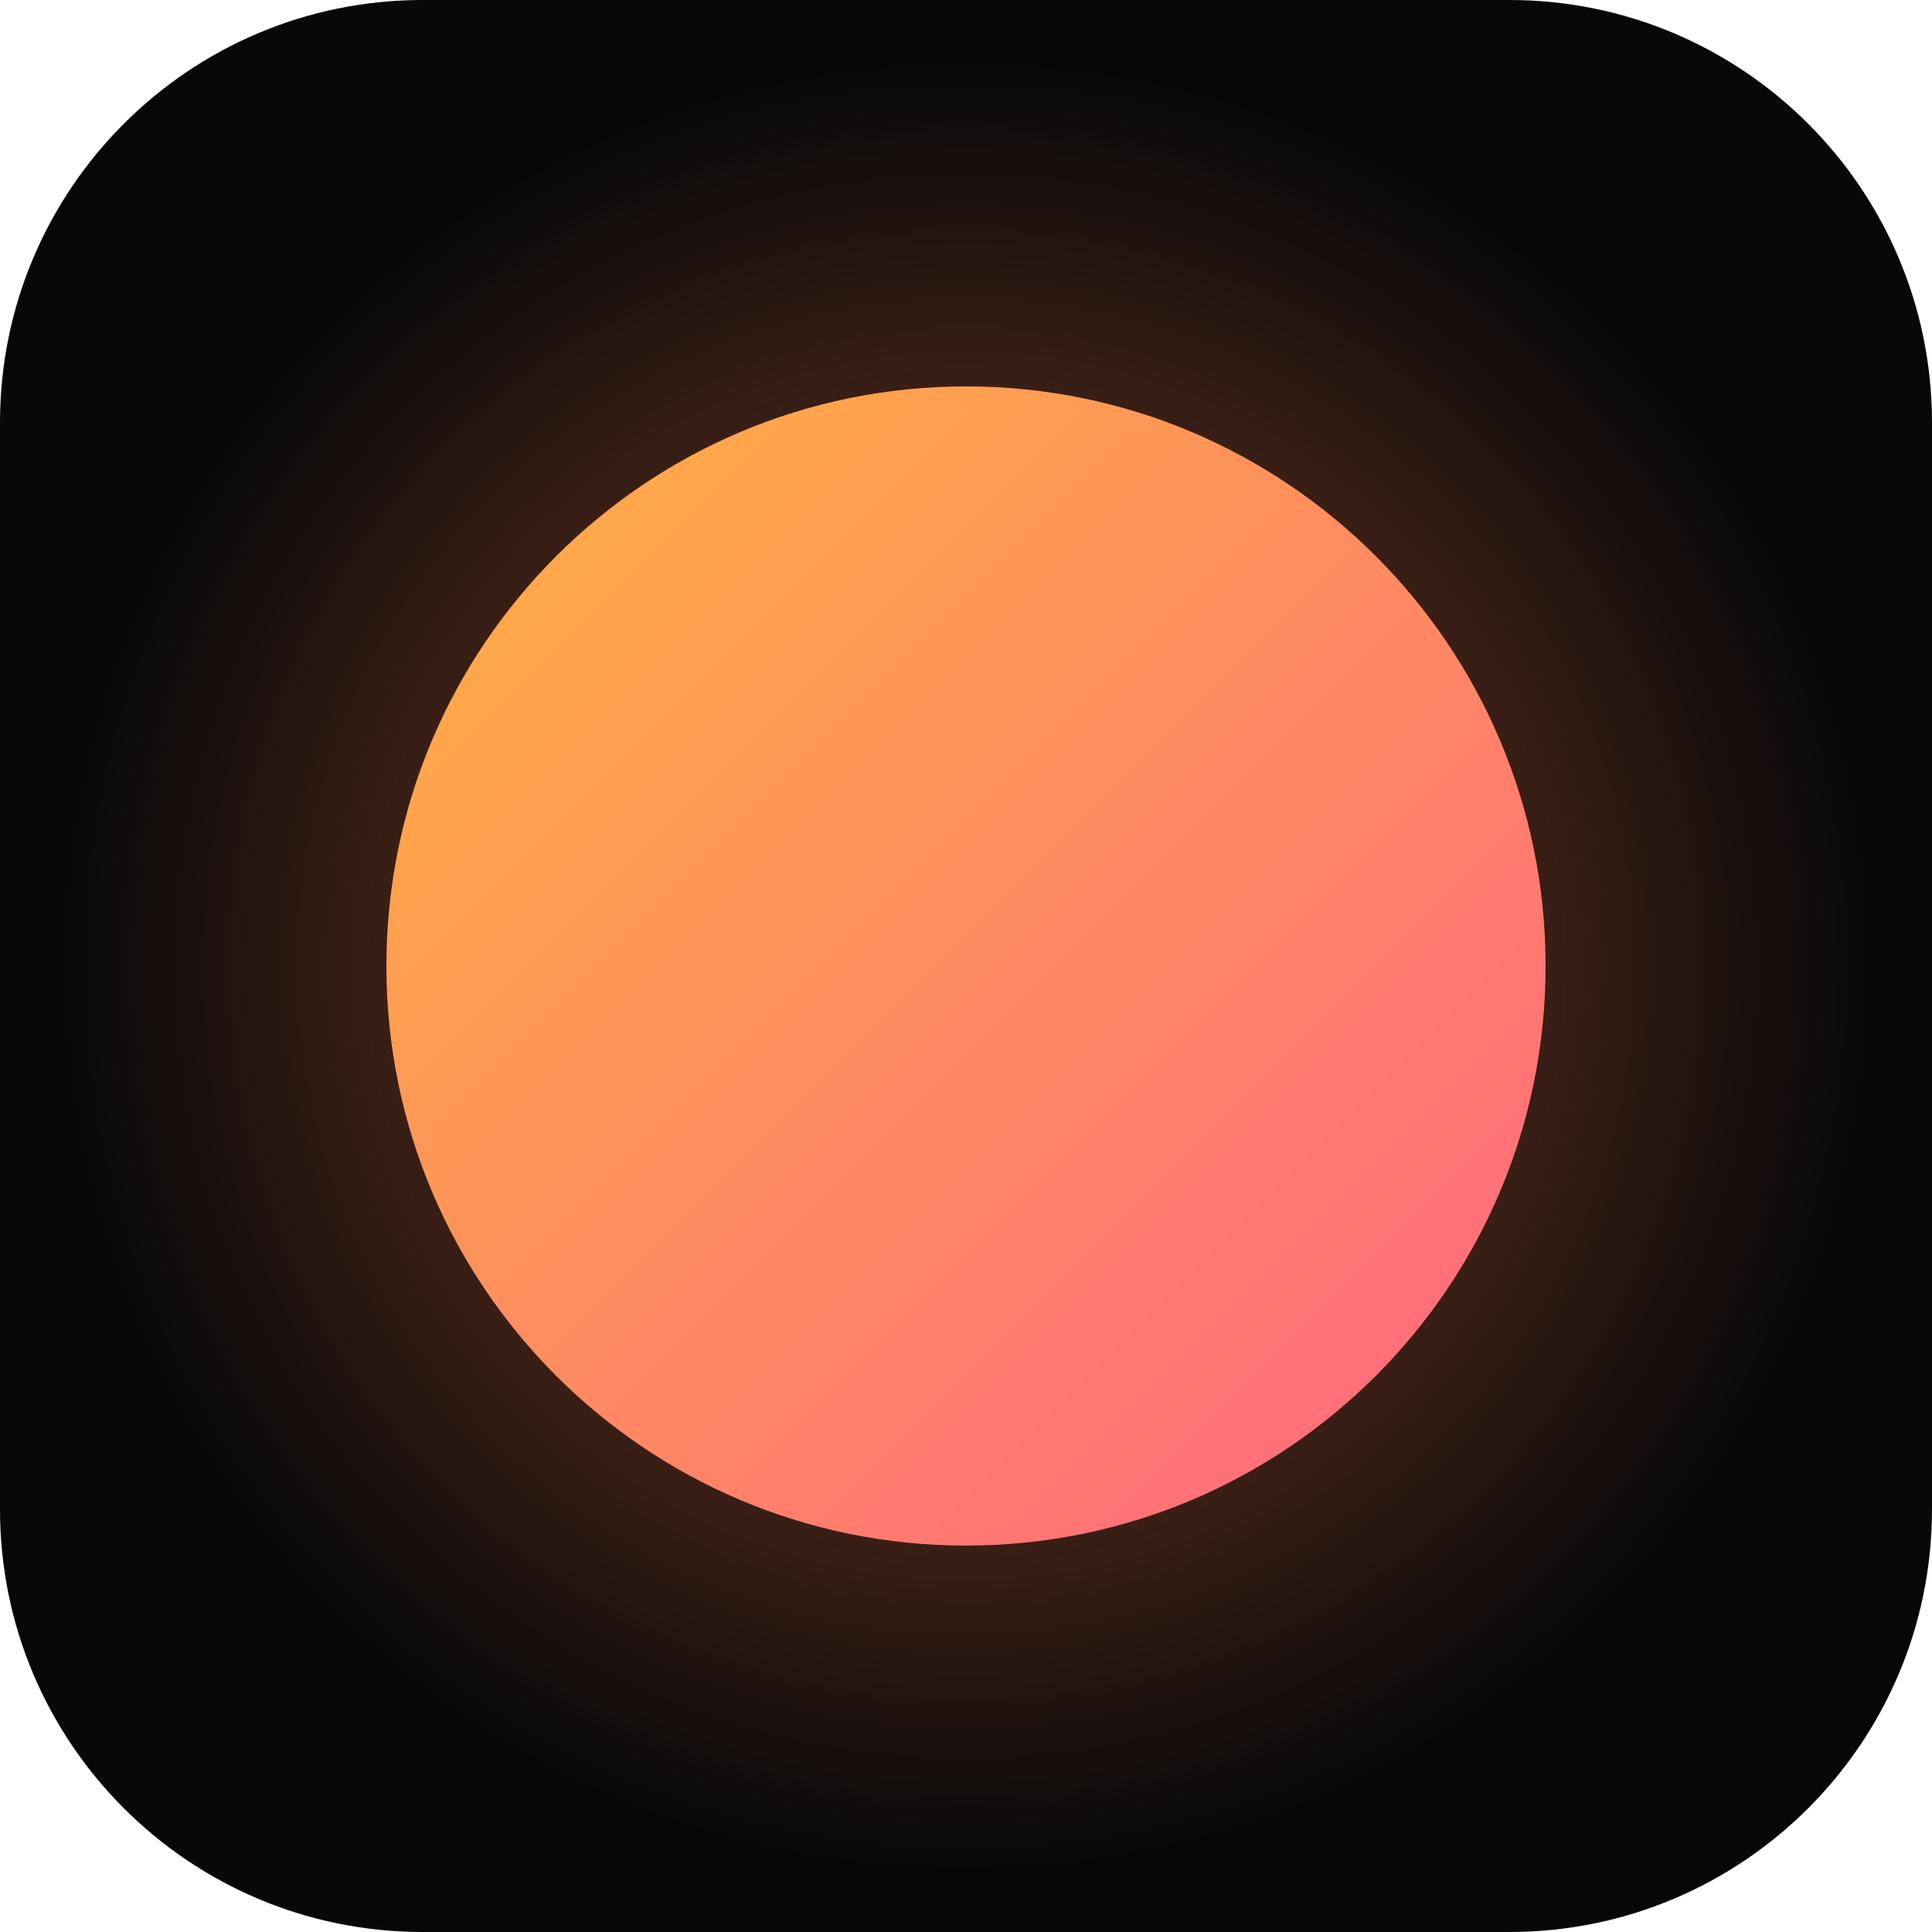
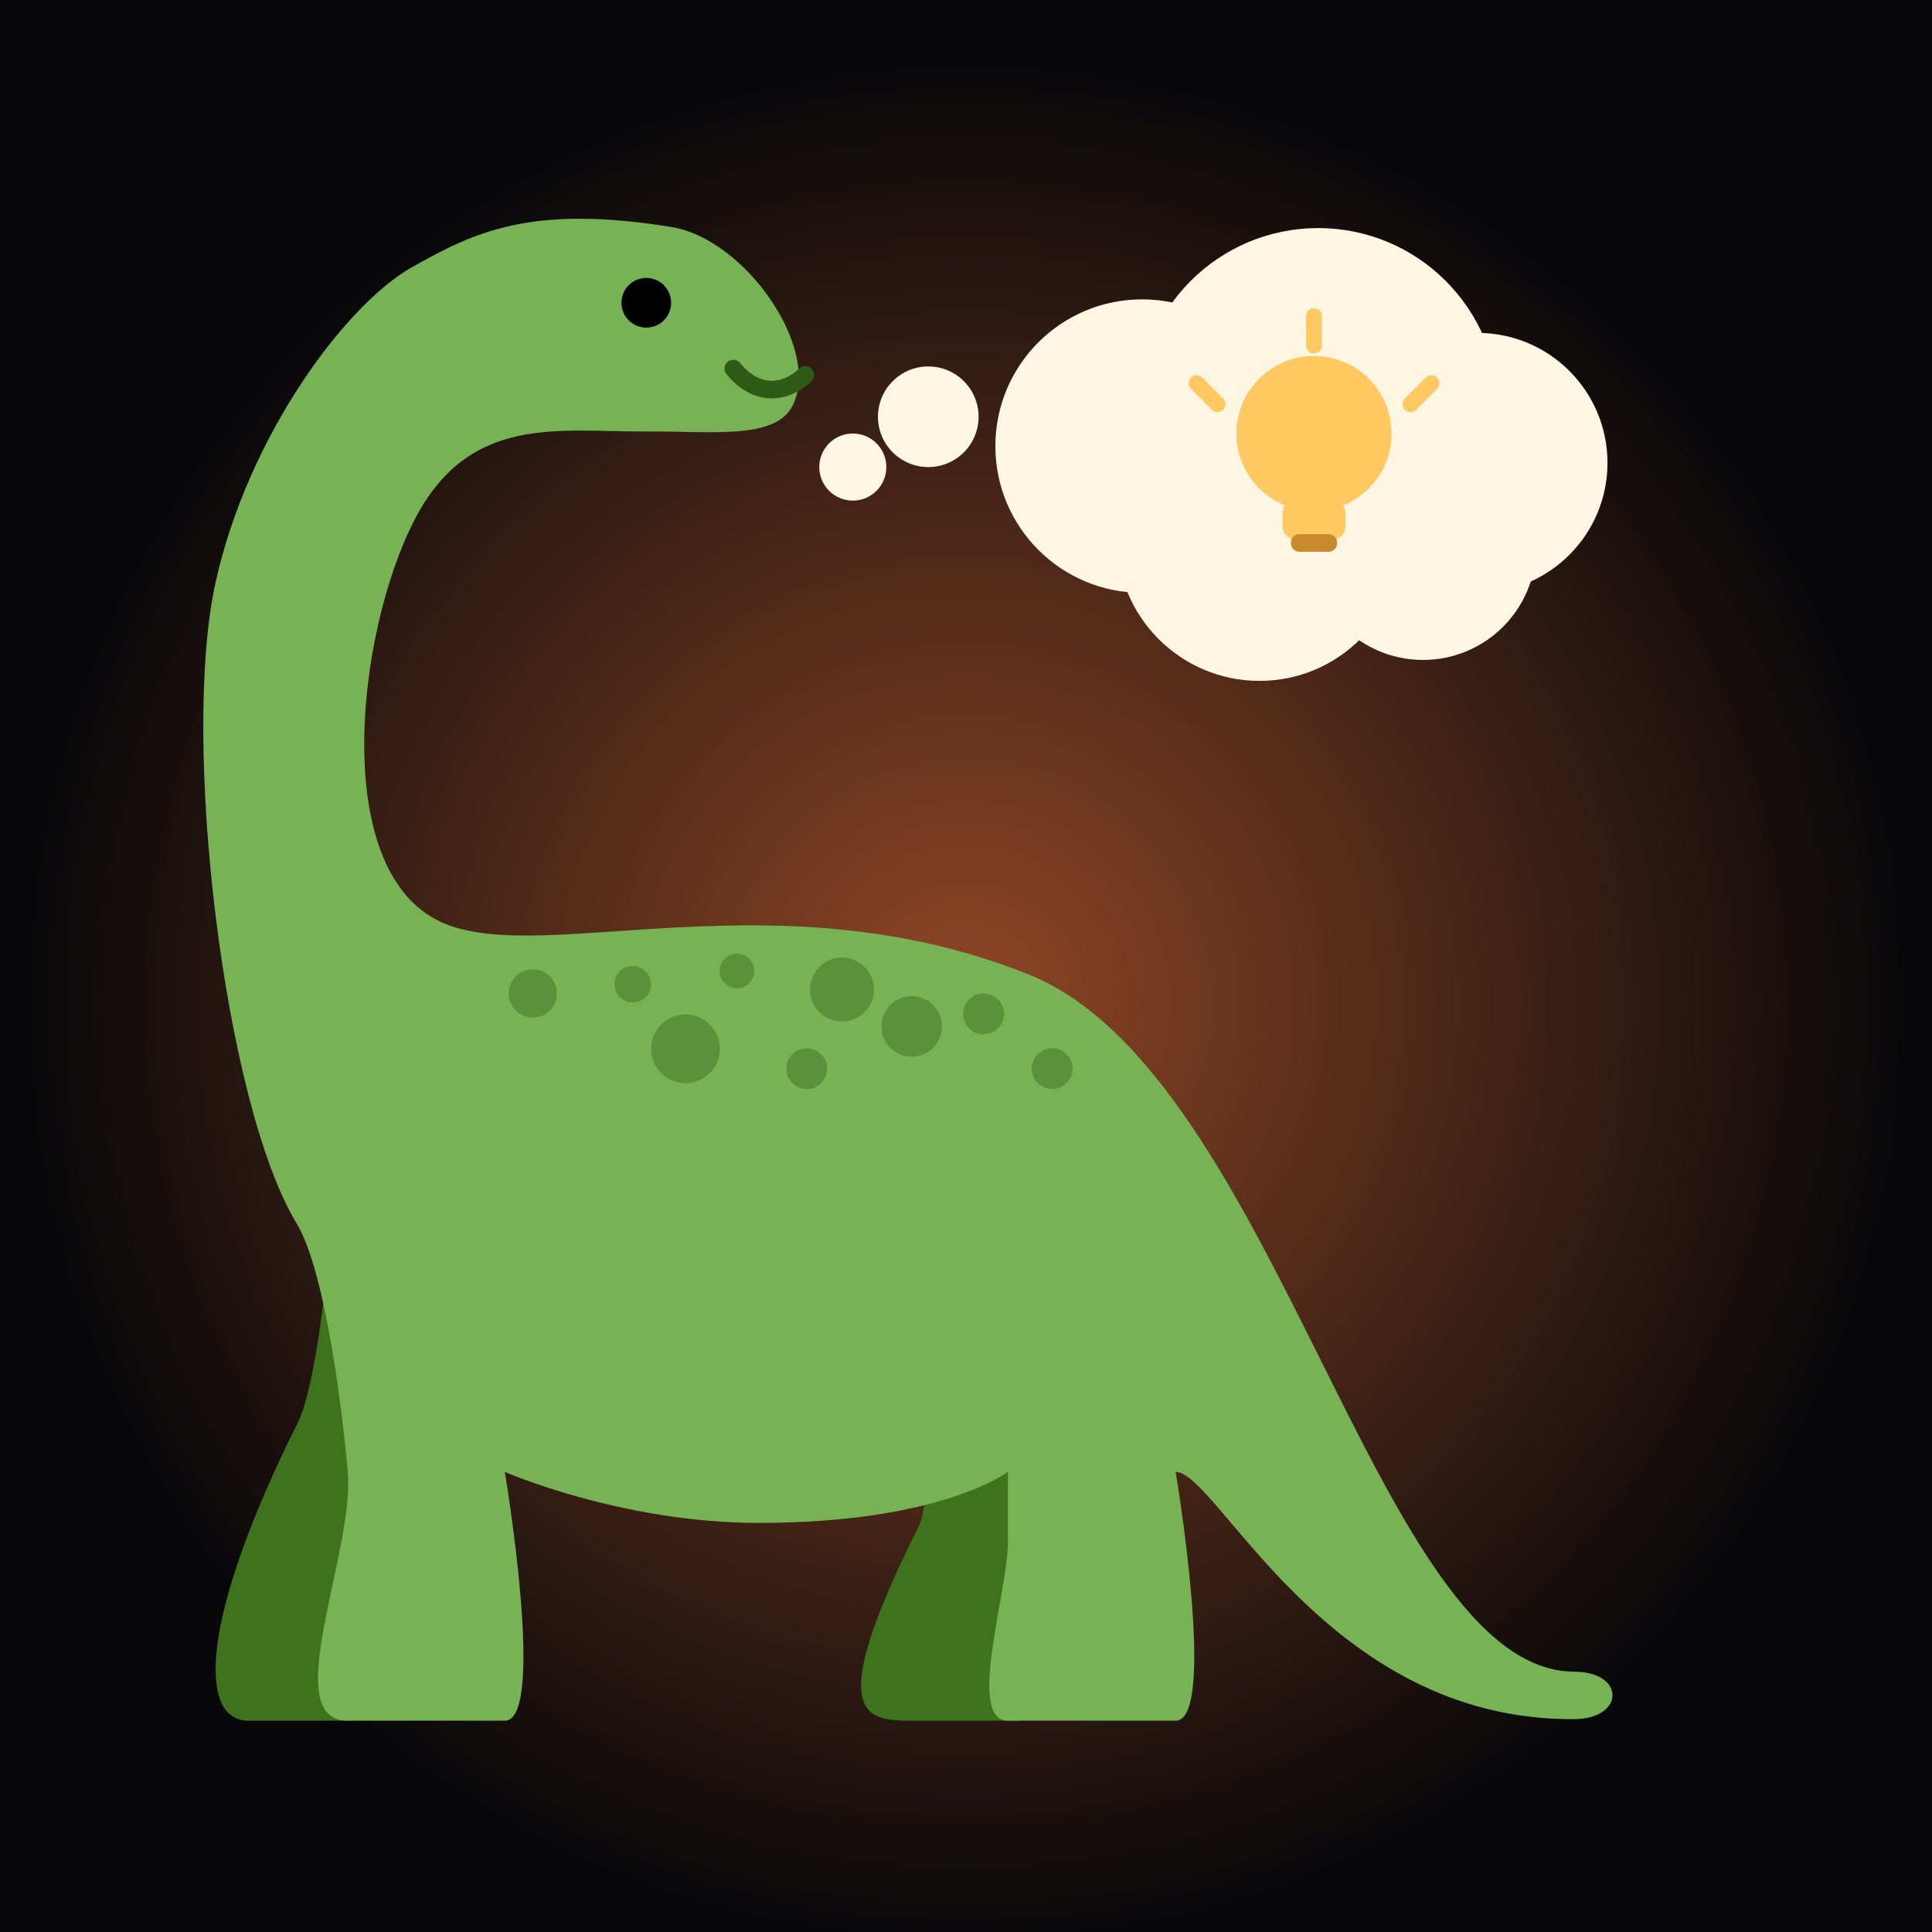
- <svg xmlns="http://www.w3.org/2000/svg" viewBox="0 0 64 64" role="img" aria-label="FREETIME">
+ <svg xmlns="http://www.w3.org/2000/svg" viewBox="0 0 512 512">
  <defs>
-     <linearGradient id="orb" x1="0" y1="0" x2="1" y2="1">
-       <stop offset="0" stop-color="#ffb340" />
-       <stop offset="1" stop-color="#ff6482" />
-     </linearGradient>
-     <radialGradient id="bloom">
+     <radialGradient id="bg">
      <stop offset="0" stop-color="#ff7a3c" stop-opacity=".55" />
      <stop offset="1" stop-color="#ff7a3c" stop-opacity="0" />
    </radialGradient>
  </defs>
-   <rect width="64" height="64" rx="14" fill="#08080a" />
-   <circle cx="32" cy="32" r="30" fill="url(#bloom)" />
-   <circle cx="32" cy="32" r="19.2" fill="url(#orb)" />
+   <rect width="512" height="512" fill="#08080a" />
+   <circle cx="256" cy="266" r="250" fill="url(#bg)" />
+   <g transform="translate(33.78 56.00) scale(11.1111)">
+     <path fill="#3e721d" d="M17.68 22s1.937 7.873 1.187 9.373c-2.373 4.746-1.187 4.627 0 4.627h2.373c2.373 0-1.187-14-1.187-14zM5.255 19.387s-.436 7.993-1.187 9.493C1.695 33.626 1.695 36 2.882 36h2.373c1.186 0 1.187-4.154 1.187-5.34c0-1.187 1.187-8.603 1.187-8.603z" />
+     <path fill="#77b255" d="M12.374 5.251c-2.068.017-4.209-.435-5.523 2.099c-1.404 2.709-2.065 8.579.776 9.664c2.479.947 7.933-1.187 13.866 1.187s8.306 16.612 13.015 16.63c1.224.005 1.206 1.123.001 1.132c-5.914.045-8.509-5.897-9.509-5.897c0 0 1 5.934 0 5.934h-4c-1 0 0-3.081 0-4.268v-1.667s-1.593 1.218-5.936 1.218C11.781 31.284 9 30.066 9 30.066S10 36 9 36H5.255c-1.678 0 .166-4.013 0-5.934c-.102-1.182-.51-4.757-1.224-5.933c-1.726-2.847-2.763-11.521-1.929-15.285c.781-3.526 3.122-6.633 4.675-7.51C8.296.479 9.64-.162 12.968.373c1.775.285 3.591 2.922 2.89 4.274c-.421.81-1.94.591-3.484.604" />
+     <path d="M12.967 2.181a.592.592 0 1 1-1.185.001a.592.592 0 0 1 1.185-.001" />
+     <path fill="#5c913b" d="M10.218 18.485a.575.575 0 1 1-1.1.34a.575.575 0 0 1 1.1-.34m3.874 1.248a.819.819 0 1 1-1.566.484a.819.819 0 1 1 1.566-.484m-1.625-1.426a.435.435 0 1 1-.831.258a.435.435 0 0 1 .831-.258m2.458-.331a.413.413 0 1 1-.788.244a.413.413 0 0 1 .788-.244m2.843.35a.763.763 0 1 1-1.458.45a.763.763 0 0 1 1.458-.45m4.753 1.979a.487.487 0 1 1-.61-.322a.487.487 0 0 1 .61.322m-5.854 0a.487.487 0 1 1-.61-.322a.49.49 0 0 1 .61.322m4.218-1.306a.487.487 0 1 1-.932.288a.487.487 0 1 1 .932-.288m-1.501.199a.722.722 0 1 1-1.378.427a.722.722 0 0 1 1.378-.427" />
+     <path d="M14.45 3.75c.5.62 1.18.66 1.72.15" fill="none" stroke="#2f5a15" stroke-width=".42" stroke-linecap="round" />
+     <g fill="#fdf6e3">
+       <circle cx="24.2" cy="5.6" r="3.5" />
+       <circle cx="28.4" cy="4.7" r="4.3" />
+       <circle cx="32.2" cy="6.0" r="3.1" />
+       <circle cx="27.0" cy="7.8" r="3.4" />
+       <circle cx="30.9" cy="8.0" r="2.7" />
+     </g>
+     <g fill="#fdf6e3">
+       <circle cx="17.3" cy="6.1" r=".8" />
+       <circle cx="19.1" cy="4.9" r="1.2" />
+     </g>
+     <g>
+       <circle cx="28.3" cy="5.3" r="1.85" fill="#ffc861" />
+       <rect x="27.55" y="6.85" width="1.5" height="1" rx=".35" fill="#ffc861" />
+       <rect x="27.75" y="7.7" width="1.1" height=".42" rx=".2" fill="#c98a2e" />
+       <g stroke="#ffc861" stroke-width=".38" stroke-linecap="round">
+         <path d="M28.3 2.5v.7" />
+         <path d="M25.5 4.1l.5.5" />
+         <path d="M31.1 4.1l-.5.5" />
+       </g>
+     </g>
+   </g>
</svg>
